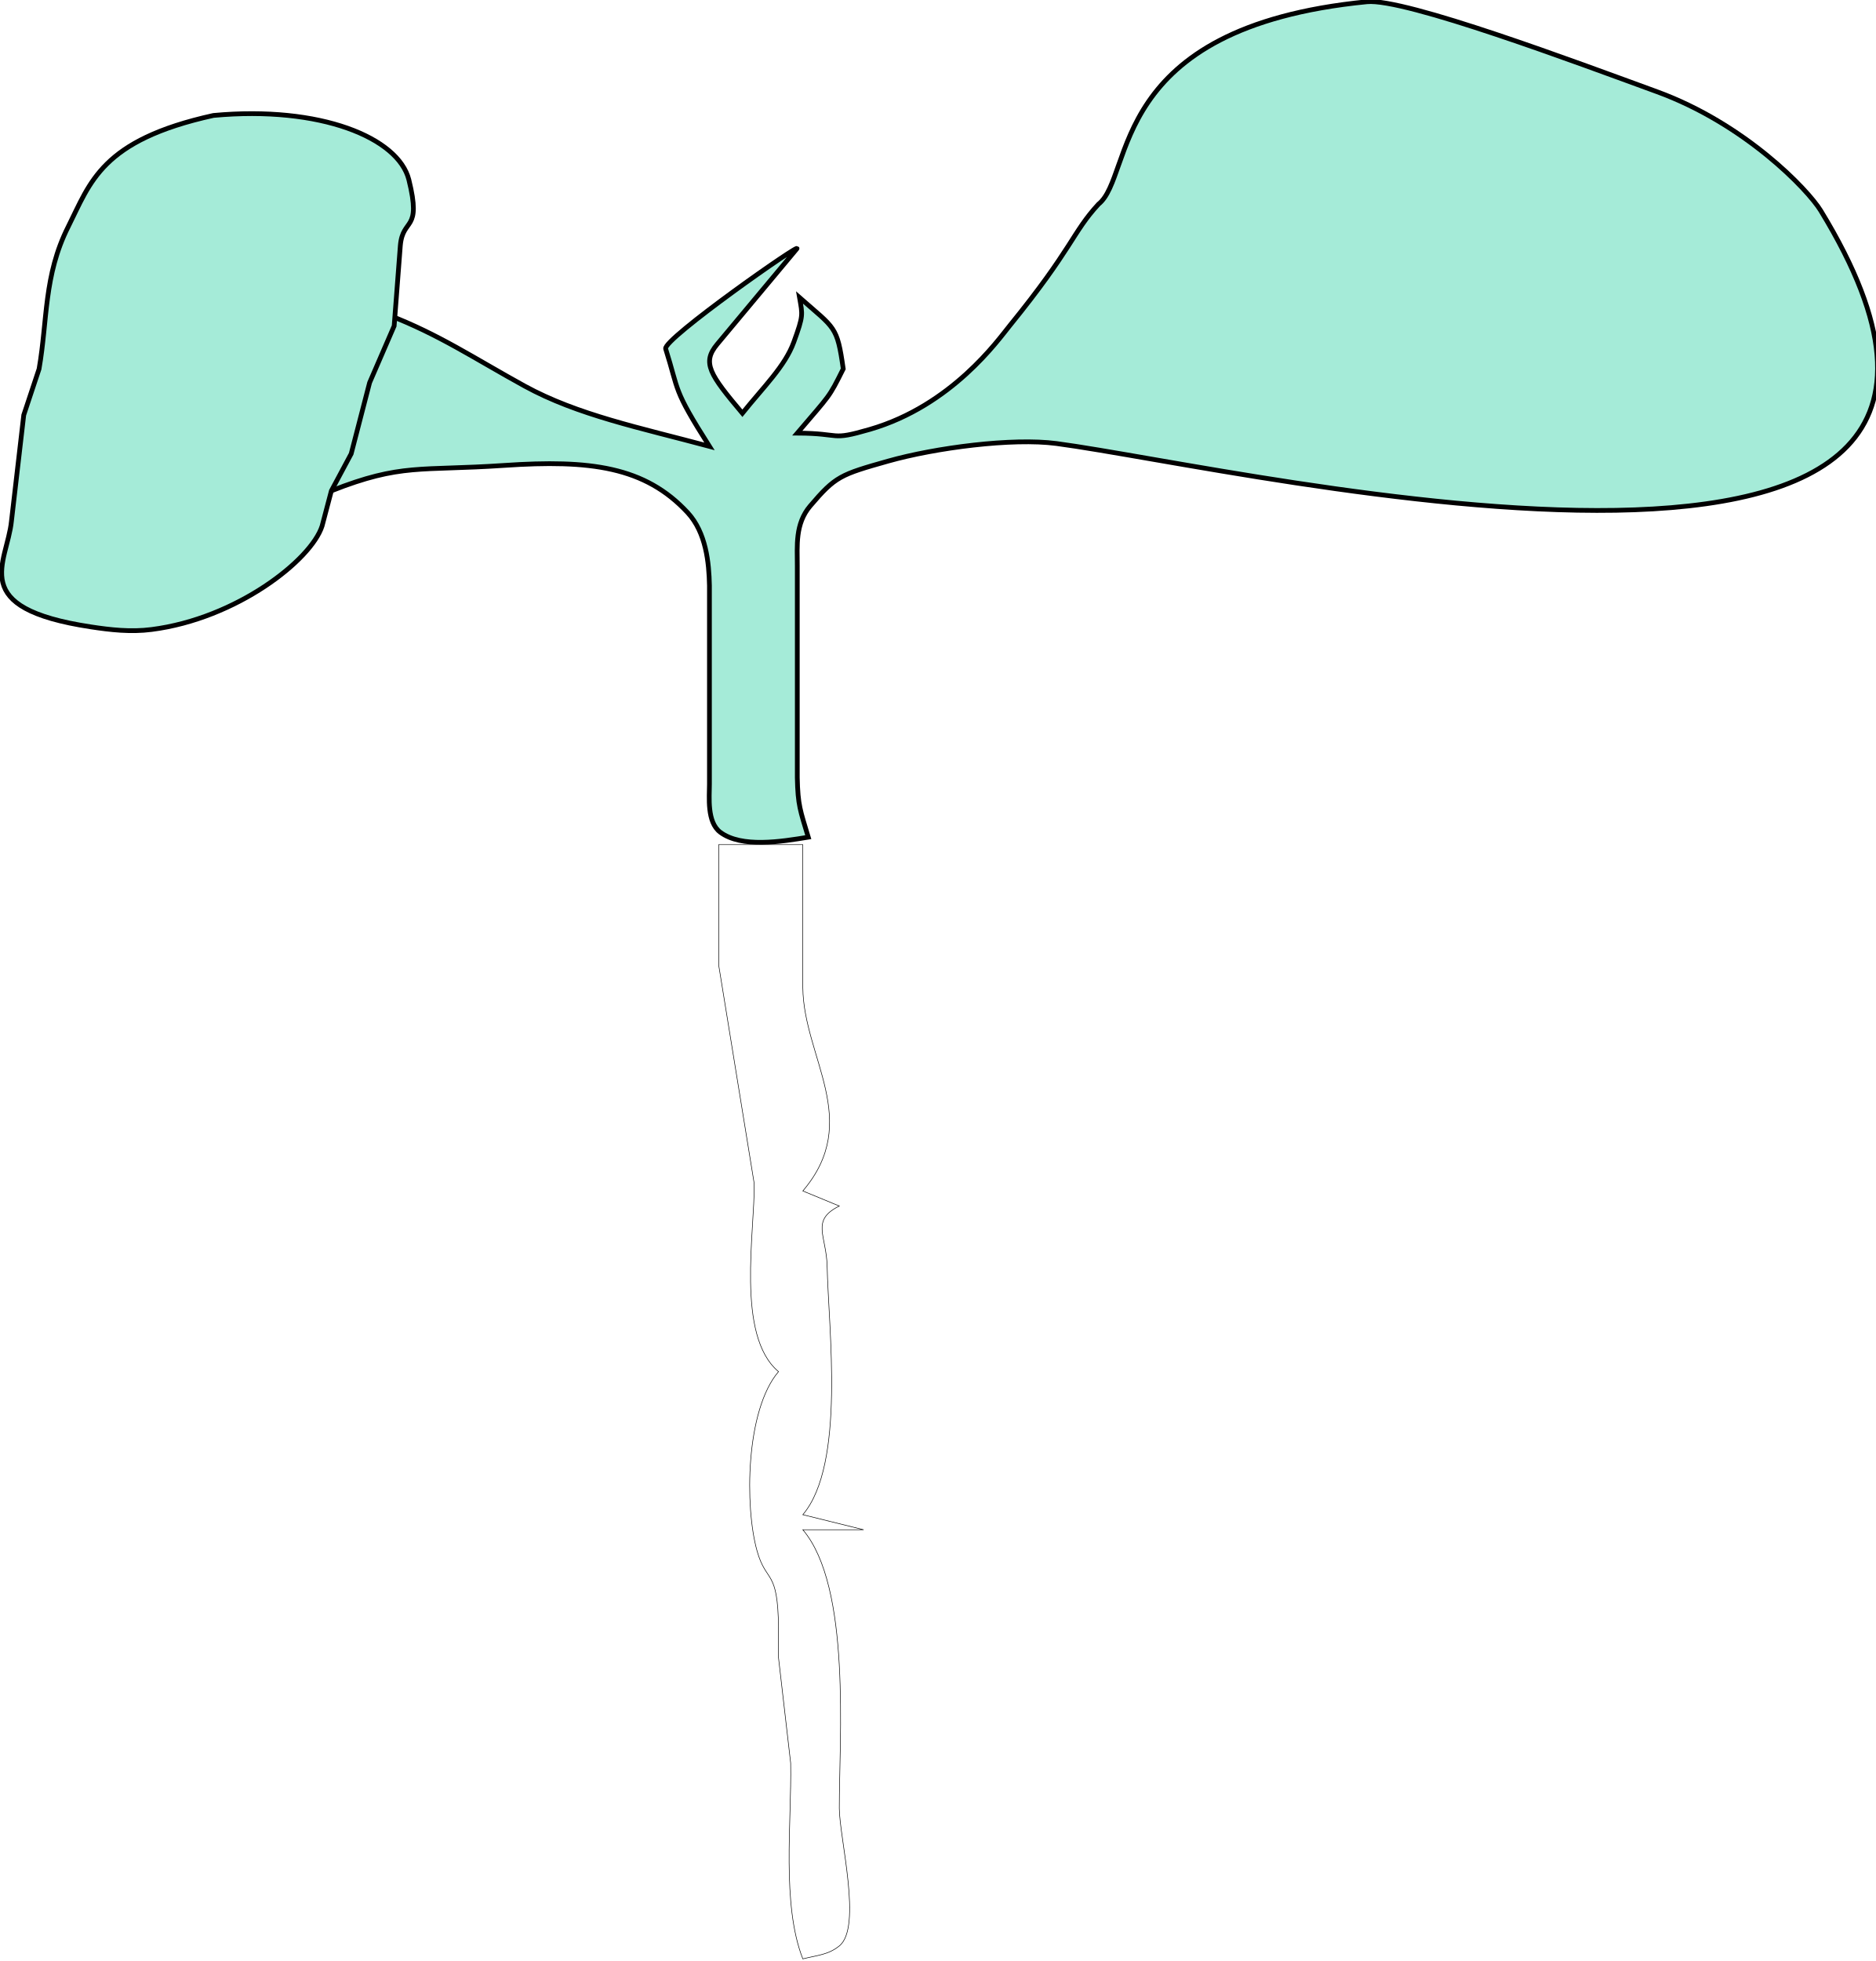
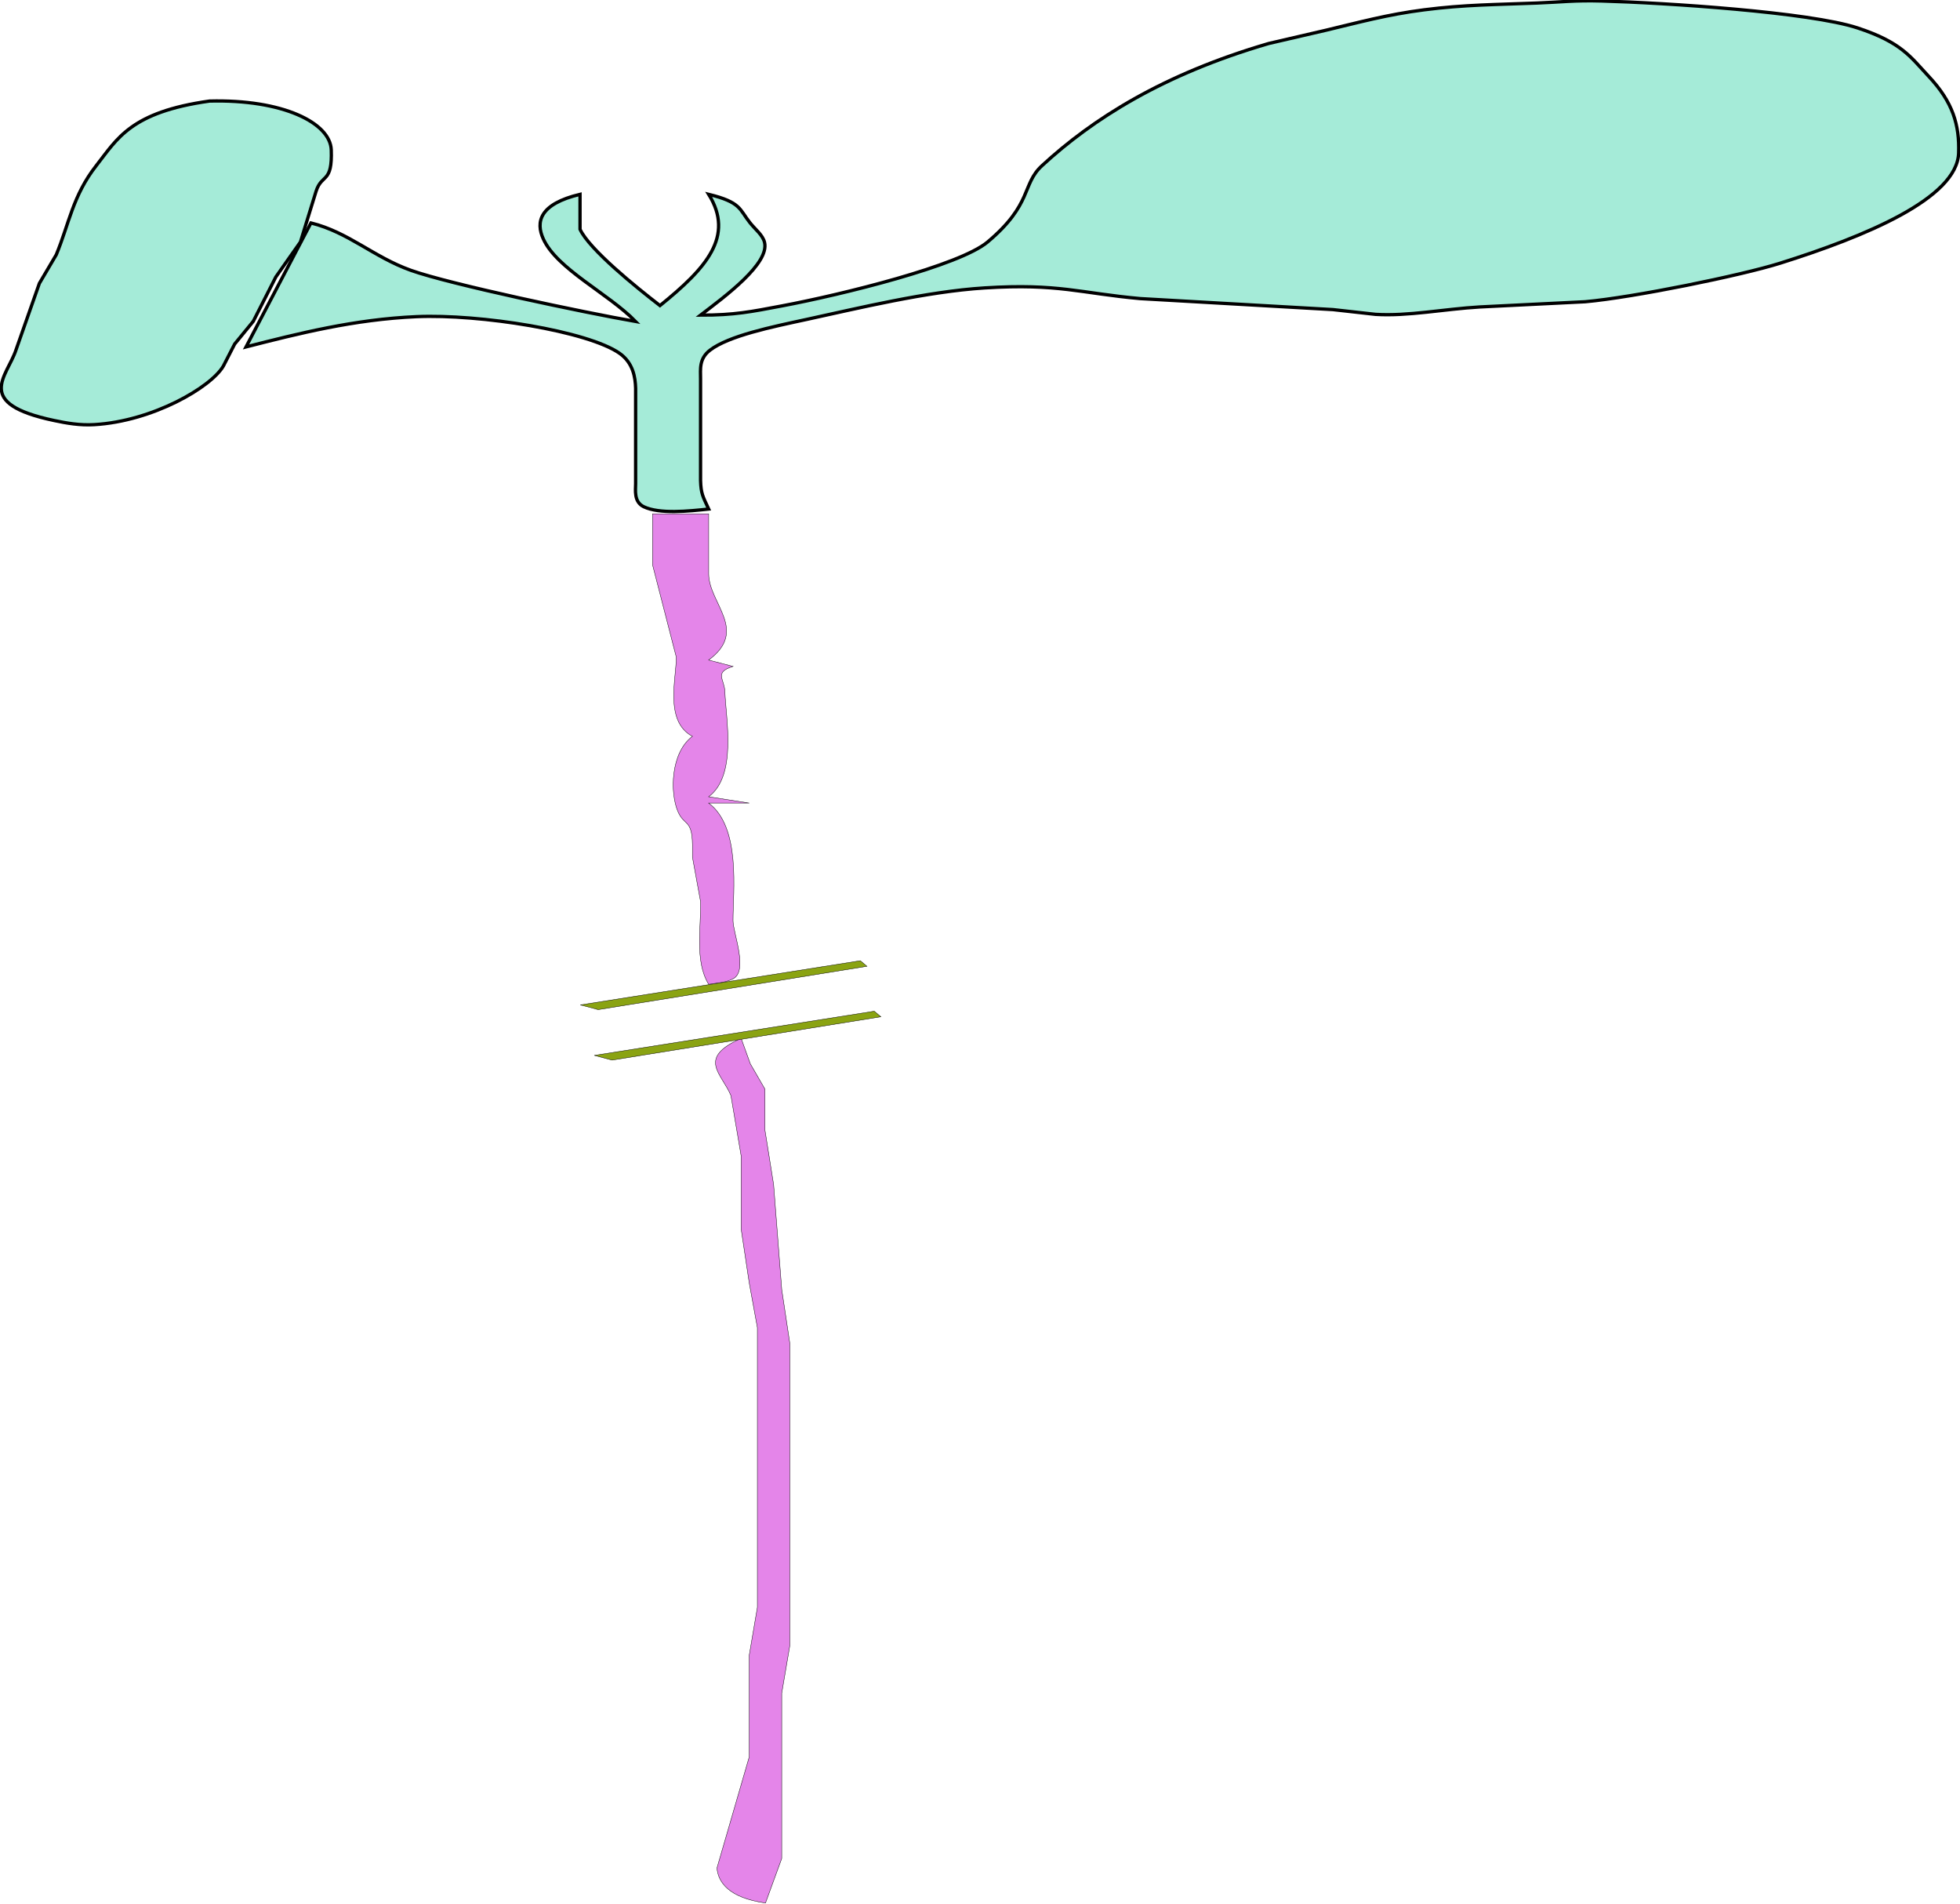
- <svg xmlns="http://www.w3.org/2000/svg" width="3.56in" height="3.722in" viewBox="0 0 256.288 268.013" version="1.1" id="svg3">
+ <svg xmlns="http://www.w3.org/2000/svg" width="5.344in" height="5.19in" viewBox="0 0 384.786 373.659" version="1.1" id="svg3">
  <defs id="defs7" />
-   <g id="container" transform="translate(-11.51274,-302.8069)">
-     <path style="fill:none;fill-opacity:1;stroke:#000000;stroke-width:0.075;stroke-miterlimit:4;stroke-dasharray:none;stroke-opacity:1" d="M 121.223,418.246 C 121.223,418.246 121.223,437.796 121.223,437.796 121.322,447.355 129.4,455.988 121.223,465.577 121.223,465.577 126.209,467.636 126.209,467.636 122.27,469.591 124.447,471.648 124.547,475.867 124.713,484.335 127.09,502.908 121.223,509.822 121.223,509.822 129.533,511.879 129.533,511.879 129.533,511.879 121.223,511.879 121.223,511.879 127.871,519.69 126.192,540.505 126.209,549.951 126.226,553.994 129.383,566.218 126.209,568.76 124.713,569.974 123.234,570.026 121.223,570.53 118.297,563.07 119.71,551.782 119.561,543.777 119.561,543.777 117.899,529.372 117.899,529.372 117.899,529.372 117.899,525.256 117.899,525.256 117.815,517.128 116.237,519.278 114.973,514.792 113.261,508.752 113.394,495.55 117.899,490.272 112.031,485.343 114.691,471.062 114.574,464.549 114.574,464.549 109.721,434.709 109.721,434.709 109.721,434.709 109.721,418.246 109.721,418.246 109.721,418.246 121.223,418.246 121.223,418.246 Z" id="root_total" />
-     <g id="shoot_totalA" style="stroke:#000000;stroke-opacity:1;stroke-width:0.648;stroke-miterlimit:4;stroke-dasharray:none">
-       <path id="path821" d="M 130.384,361.492 C 141.597,358.238 147.947,349.232 149.47,347.36 158.128,336.711 158.049,334.603 161.633,330.718 166.591,326.784 162.642,306.557 198.328,303.047 203.521,302.537 227.04,311.352 237.972,315.34 250.01,319.732 258.604,328.716 260.362,331.593 299.075,394.944 181.812,366.857 155.896,363.424 149.875,362.627 139.366,363.992 132.85,365.835 126.367,367.669 125.691,367.895 122.223,371.969 120.152,374.413 120.467,377.428 120.467,380.108 V 409.077 C 120.542,412.889 120.872,413.558 121.968,417.225 118.275,417.831 112.856,418.719 109.944,416.555 108.082,415.161 108.458,411.739 108.458,409.983 V 382.824 C 108.397,379.746 108.007,375.608 105.485,372.874 99.646,366.573 92.146,365.619 80.407,366.416 68.863,367.194 66.371,366.109 56.779,369.884 L 64.458,345.813 C 71.453,348.493 76.242,351.746 83.192,355.566 90.443,359.54 98.97,361.268 108.458,363.812 103.384,355.81 104.343,356.396 102.471,350.476 102.061,349.181 121.387,335.635 120.395,336.823 L 109.518,349.852 C 107.403,352.387 108.488,353.972 112.961,359.286 115.869,355.665 118.788,352.866 119.99,349.563 121.329,345.883 121.187,345.864 120.77,343.467 125.649,347.754 125.905,347.311 126.748,353.221 124.736,357.257 125.016,356.66 120.467,362.002 126.712,362.029 124.814,363.109 130.384,361.492 Z" style="fill:#a5ebd8;fill-opacity:1;stroke:#000000;stroke-width:0.648;stroke-miterlimit:4;stroke-dasharray:none;stroke-opacity:1" />
-       <path id="Selection #2" d="M 67.37,327.363 C 69.165,334.582 66.544,332.471 66.204,336.369 66.204,336.369 65.362,347.353 65.362,347.353 65.362,347.353 62.006,355.103 62.006,355.103 62.006,355.103 59.486,364.826 59.486,364.826 59.486,364.826 56.779,369.884 56.779,369.884 56.779,369.884 55.509,374.699 55.509,374.699 54.022,379.349 43.834,387.356 32.2,388.841 29.349,389.211 26.547,388.885 23.929,388.486 6.872,385.912 12.467,379.804 13.049,374.021 13.049,374.021 14.729,359.531 14.729,359.531 14.729,359.531 16.823,353.232 16.823,353.232 17.99,346.548 17.449,340.467 20.805,333.799 23.846,327.747 25.307,321.969 40.657,318.586 55.282,317.229 65.926,321.629 67.37,327.363 Z" style="fill:#a5ebd8;fill-opacity:1;stroke:#000000;stroke-width:0.648;stroke-miterlimit:4;stroke-dasharray:none;stroke-opacity:1" />
+   <g id="container" transform="translate(-35.33182,-196.8268)">
+     <g id="root_total" style="stroke:#000000;stroke-opacity:1;stroke-width:0.075;stroke-miterlimit:4;stroke-dasharray:none">
+       <path id="path825" d="M 174.459,297.654 C 174.459,297.654 174.459,309.509 174.459,309.509 174.554,315.306 182.299,320.541 174.459,326.356 174.459,326.356 179.239,327.604 179.239,327.604 175.463,328.789 177.55,330.037 177.646,332.595 177.805,337.73 180.084,348.992 174.459,353.185 174.459,353.185 182.426,354.433 182.426,354.433 182.426,354.433 174.459,354.433 174.459,354.433 180.833,359.169 179.223,371.791 179.239,377.519 179.256,379.971 182.283,387.383 179.239,388.924 177.805,389.661 176.387,389.692 174.459,389.997 171.654,385.474 173.009,378.629 172.865,373.775 172.865,373.775 171.272,365.04 171.272,365.04 171.272,365.04 171.272,362.544 171.272,362.544 171.192,357.615 169.678,358.919 168.467,356.199 166.826,352.536 166.954,344.531 171.272,341.33 165.647,338.342 168.197,329.681 168.085,325.732 168.085,325.732 163.432,307.637 163.432,307.637 163.432,307.637 163.432,297.654 163.432,297.654 163.432,297.654 174.459,297.654 174.459,297.654 Z" style="fill:#e485e9;fill-opacity:1;stroke:#000000;stroke-width:0.075;stroke-miterlimit:4;stroke-dasharray:none;stroke-opacity:1" />
+       <path id="path823" d="M 182.633,405.596 C 182.633,405.596 185.517,410.587 185.517,410.587 185.517,410.587 185.517,418.699 185.517,418.699 185.517,418.699 187.206,429.306 187.206,429.306 187.206,429.306 188.8,449.896 188.8,449.896 188.8,449.896 190.393,460.503 190.393,460.503 190.393,460.503 190.393,519.777 190.393,519.777 190.393,519.777 188.8,529.136 188.8,529.136 188.8,529.136 188.8,561.581 188.8,561.581 188.8,561.581 185.613,570.316 185.613,570.316 178.411,569.305 176.307,566.242 176.084,563.446 176.084,563.446 182.426,541.615 182.426,541.615 182.426,541.615 182.426,521.649 182.426,521.649 182.426,521.649 184.019,512.29 184.019,512.29 184.019,512.29 184.019,457.383 184.019,457.383 184.019,457.383 182.426,448.648 182.426,448.648 182.426,448.648 180.833,438.041 180.833,438.041 180.833,438.041 180.833,423.69 180.833,423.69 180.833,423.69 178.825,411.835 178.825,411.835 176.992,407.449 172.101,404.523 180.833,400.604 180.833,400.604 182.633,405.596 182.633,405.596 Z" style="fill:#e485e9;fill-opacity:1;stroke:#000000;stroke-width:0.075;stroke-miterlimit:4;stroke-dasharray:none;stroke-opacity:1" />
+     </g>
+     <g id="shoot_totalB" style="stroke:#000000;stroke-opacity:1;stroke-width:0.648;stroke-miterlimit:4;stroke-dasharray:none">
+       <path id="path821" d="M 188.8,256.855 C 200.703,254.615 223.68,248.943 229.21,244.308 238.101,236.839 235.886,233.014 239.886,229.333 249.829,220.161 263.596,211.414 284.407,205.343 284.407,205.343 295.561,202.76 295.561,202.76 301.998,201.231 307.655,199.659 314.953,198.729 322.809,197.724 329.071,197.718 336.99,197.406 341.962,197.213 344.432,196.851 349.738,197.001 362.294,197.356 390.578,199.191 399.995,202.285 408.648,205.13 410.385,207.963 413.938,211.757 418.766,216.885 420.025,221.384 419.85,226.837 419.547,235.753 401.493,243.222 384.794,248.469 377.082,250.89 355.984,255.189 346.535,256.031 346.535,256.031 325.836,257.055 325.836,257.055 318.857,257.46 311.718,258.908 305.376,258.508 305.376,258.508 297.011,257.573 297.011,257.573 297.011,257.573 259.182,255.414 259.182,255.414 247.391,254.359 243.136,252.406 228.636,253.317 217.179,254.041 203.762,257.323 193.58,259.526 186.808,260.986 178.411,262.72 174.73,265.528 172.531,267.212 172.865,269.29 172.865,271.137 172.865,271.137 172.865,291.103 172.865,291.103 172.945,293.73 173.296,294.192 174.459,296.719 170.539,297.137 164.787,297.748 161.695,296.257 159.719,295.296 160.118,292.937 160.118,291.727 160.118,291.727 160.118,273.009 160.118,273.009 160.054,270.887 159.64,268.036 156.963,266.152 150.764,261.809 129.555,258.409 117.095,258.958 104.841,259.494 93.814,262.296 83.632,264.898 83.632,264.898 96.38,240.564 96.38,240.564 103.805,242.411 108.618,247.234 115.995,249.867 123.692,252.606 150.047,258.153 160.118,259.906 154.732,254.39 144.661,249.611 141.984,243.684 140.486,240.396 141.204,236.852 149.203,234.949 149.203,234.949 149.203,241.812 149.203,241.812 151.019,245.736 160.15,253.124 164.898,256.786 173.981,249.443 179.59,243.203 174.459,234.949 180.833,236.508 180.466,237.881 182.554,240.508 183.621,241.856 185.071,242.929 185.422,244.364 186.457,248.519 177.693,254.977 172.865,258.658 179.494,258.677 182.888,257.972 188.8,256.855 Z" style="fill:#a5ebd8;fill-opacity:1;stroke:#000000;stroke-width:0.648;stroke-miterlimit:4;stroke-dasharray:none;stroke-opacity:1" />
+       <path id="Selection #2" d="M 100.363,226.213 C 100.602,232.896 98.515,230.818 97.384,234.35 97.384,234.35 94.308,244.308 94.308,244.308 94.308,244.308 89.48,251.171 89.48,251.171 89.48,251.171 85.05,259.881 85.05,259.881 85.05,259.881 81.401,264.33 81.401,264.33 81.401,264.33 79.187,268.641 79.187,268.641 76.796,272.79 65.339,279.485 53.835,280.153 51.014,280.321 48.385,279.86 45.947,279.342 30.061,275.991 36.705,270.756 38.458,265.522 38.458,265.522 43.063,252.419 43.063,252.419 43.063,252.419 46.377,246.803 46.377,246.803 48.879,240.782 49.612,235.211 54.217,229.333 58.392,223.998 60.989,218.82 76.462,216.642 90.819,216.268 100.156,220.904 100.363,226.213 Z" style="fill:#a5ebd8;fill-opacity:1;stroke:#000000;stroke-width:0.648;stroke-miterlimit:4;stroke-dasharray:none;stroke-opacity:1" />
+     </g>
+     <g id="g4759" style="stroke:#000000;stroke-opacity:1;stroke-width:0.075;stroke-miterlimit:4;stroke-dasharray:none">
+       <path id="path818" d="M 151.997,403.952 206.961,395.277 208.267,396.373 155.499,404.88 Z" style="opacity:1;fill:#8aa312;fill-opacity:1;stroke:#000000;stroke-width:0.075;stroke-miterlimit:4;stroke-dasharray:none;stroke-opacity:1" />
+       <path id="path819" d="M 149.263,394.045 204.227,385.369 205.533,386.465 152.764,394.973 Z" style="opacity:1;fill:#8aa312;fill-opacity:1;stroke:#000000;stroke-width:0.075;stroke-miterlimit:4;stroke-dasharray:none;stroke-opacity:1" />
    </g>
  </g>
</svg>
